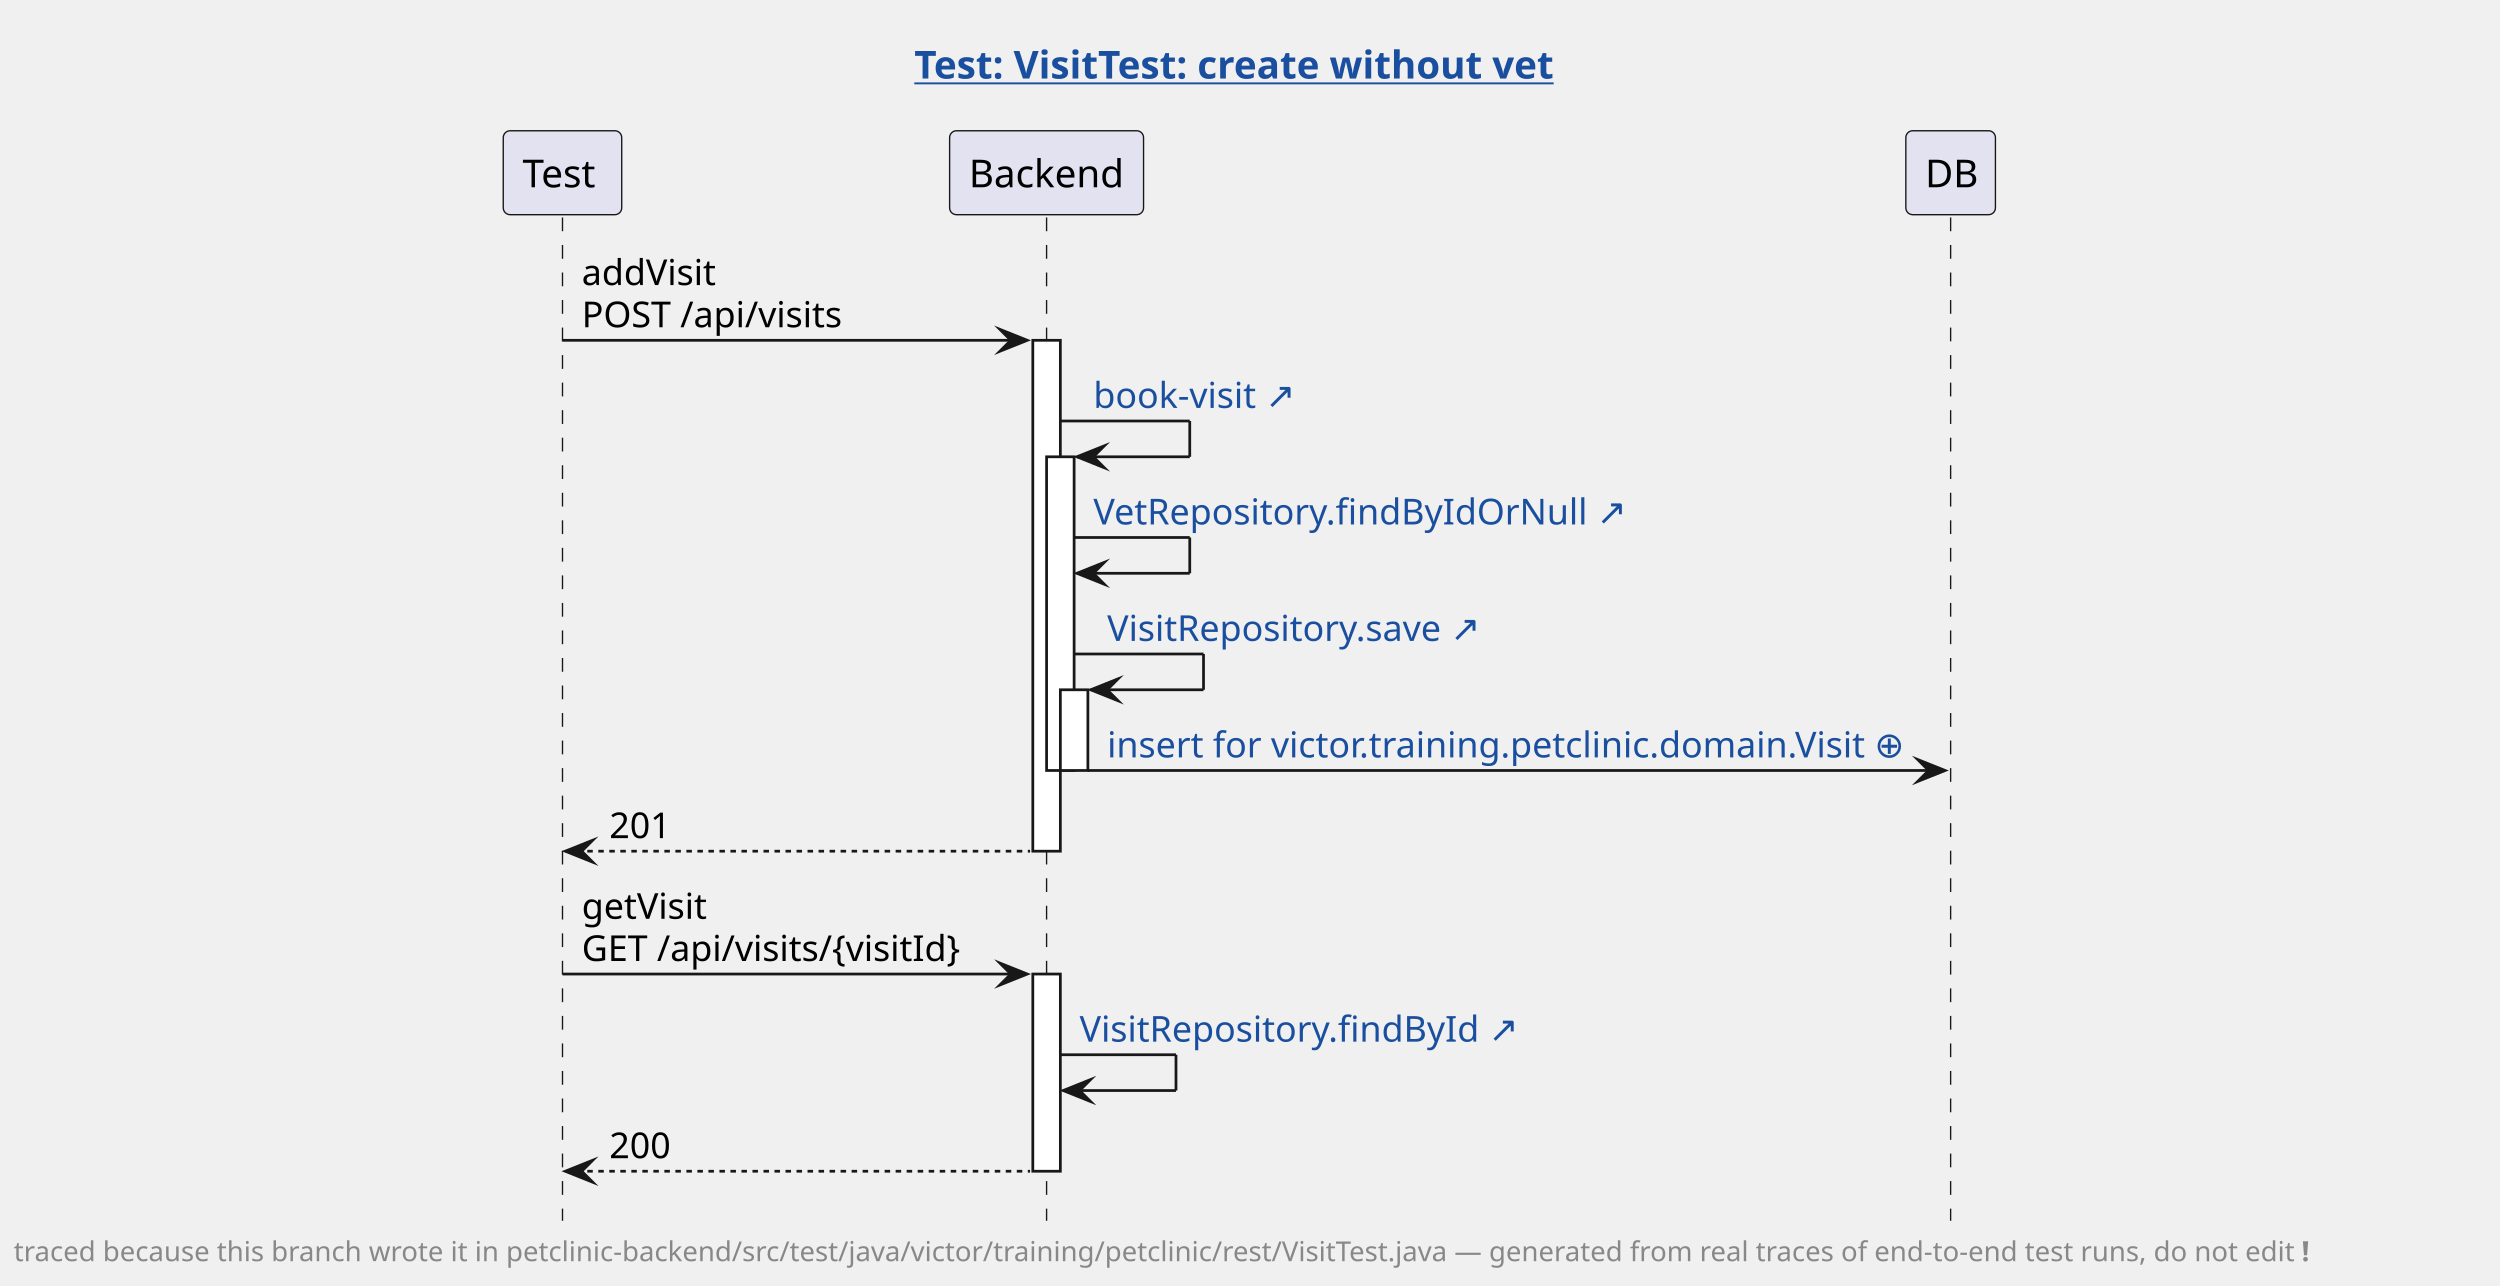
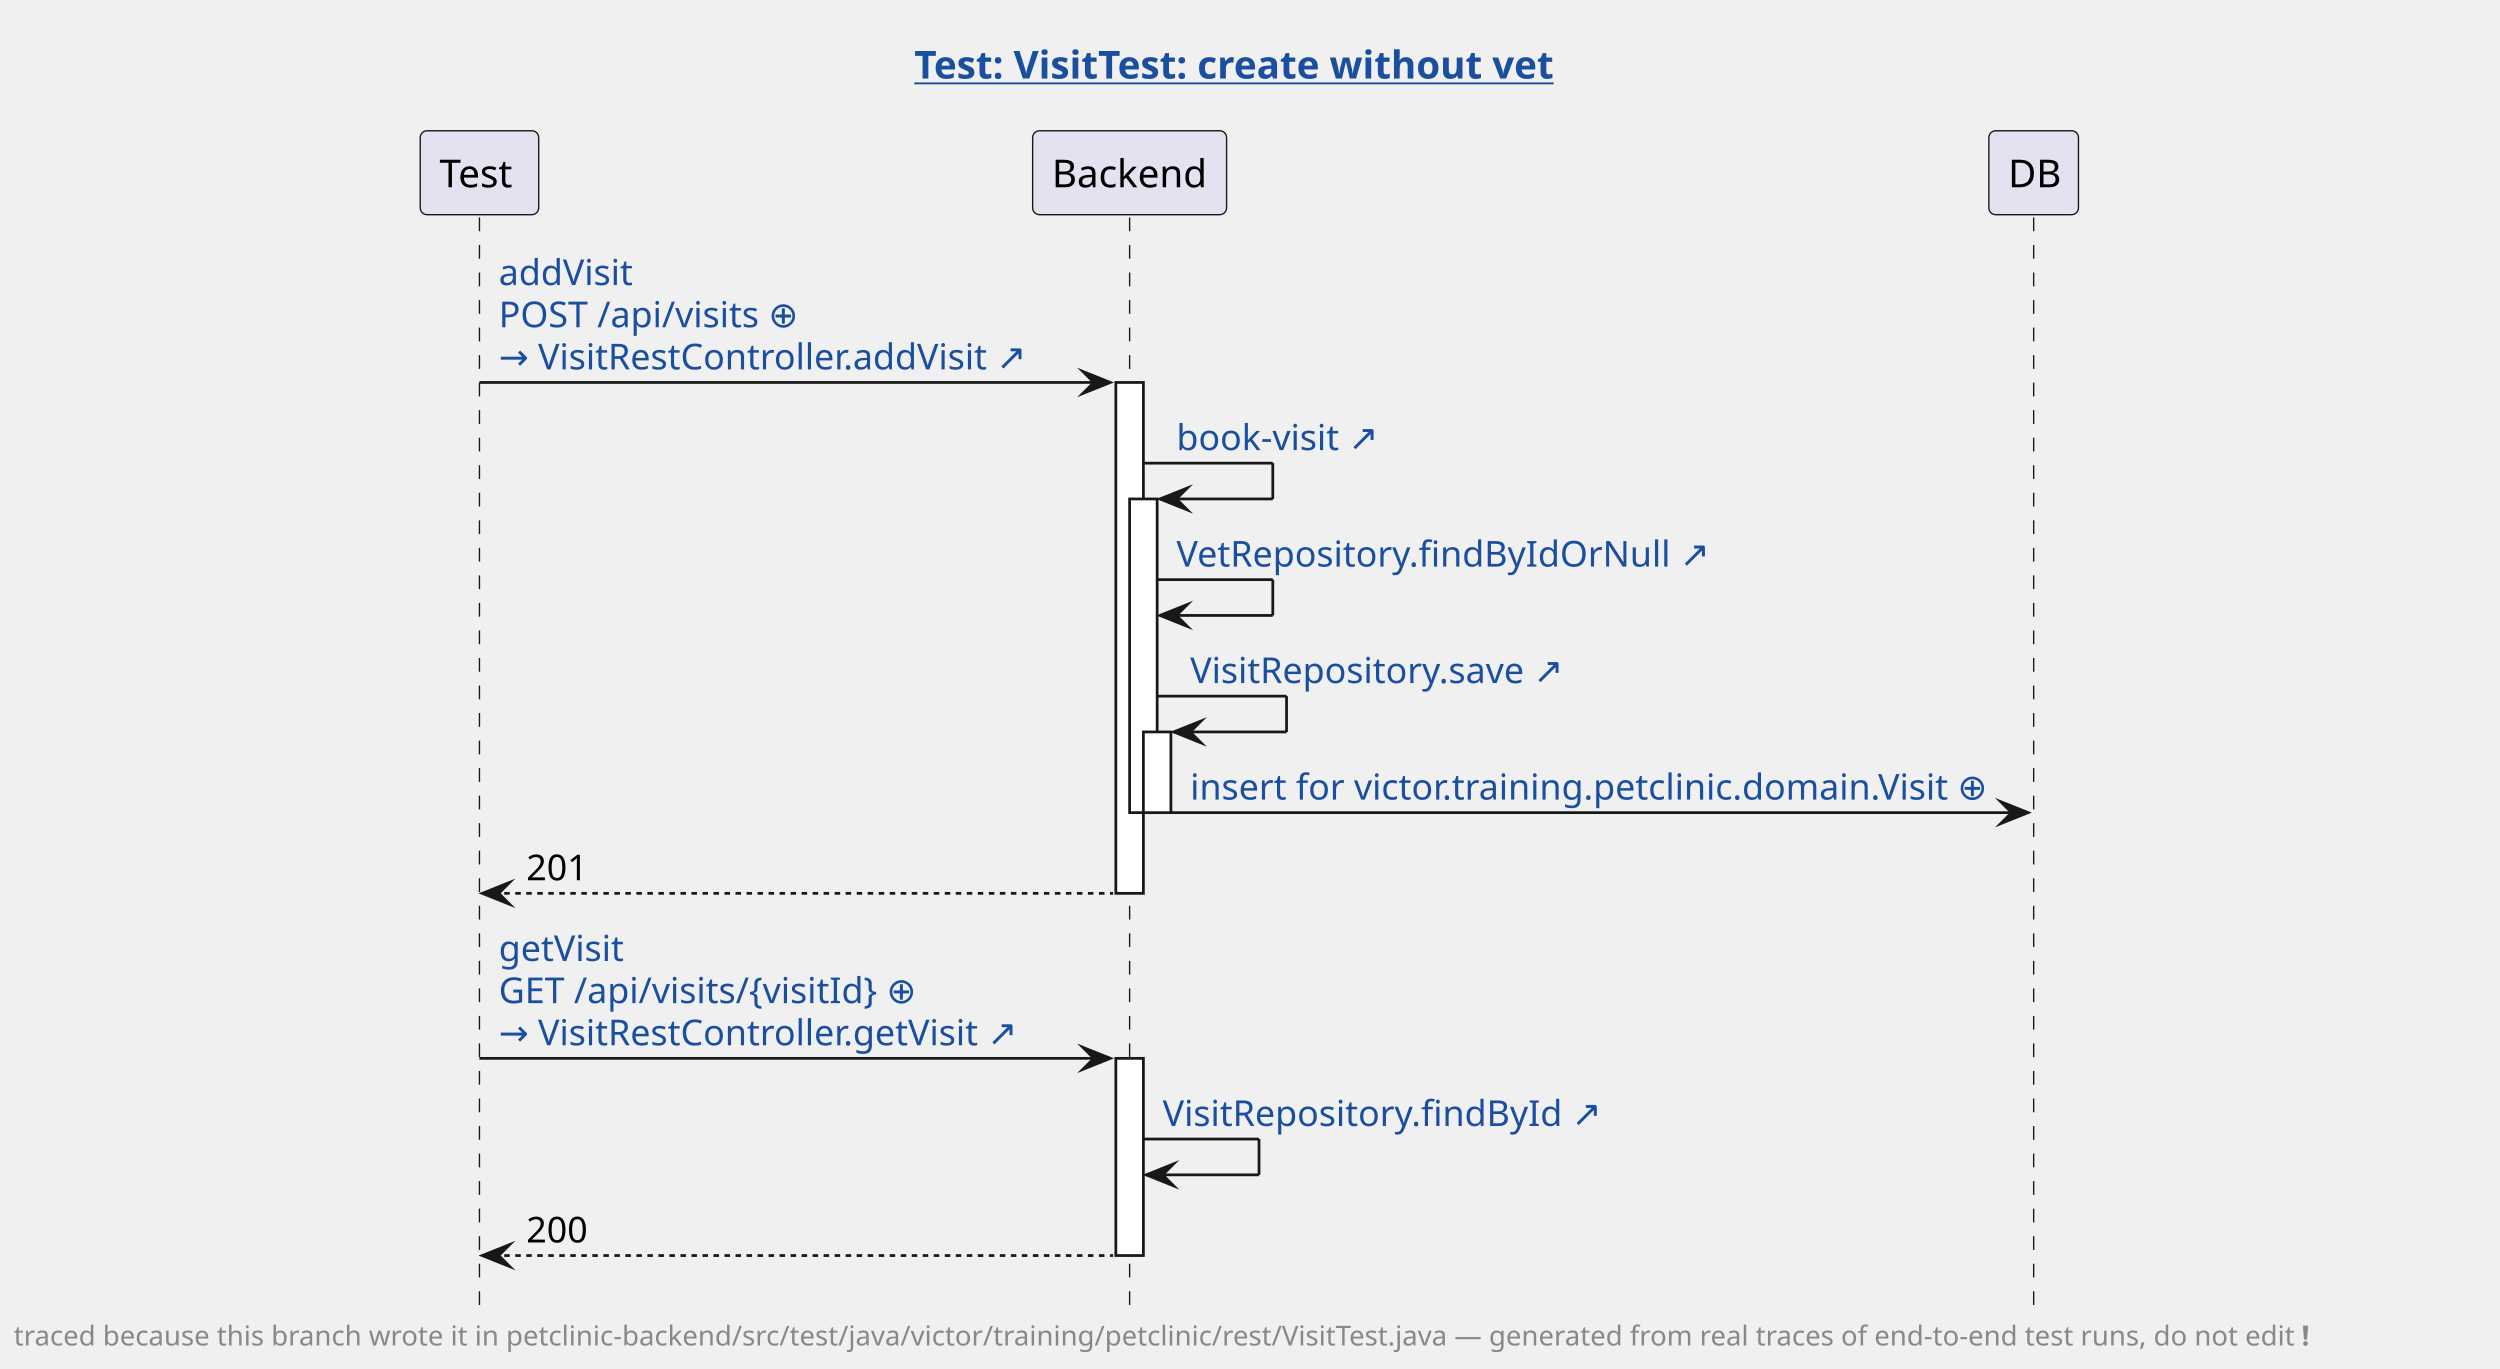
- <svg xmlns="http://www.w3.org/2000/svg" xmlns:xlink="http://www.w3.org/1999/xlink" version="1.1" data-diagram-type="SEQUENCE" style="width:908px;height:467px;background:#FFFFFF;" width="908px" height="467px" viewBox="0 0 908 467" zoomAndPan="magnify" preserveAspectRatio="none" contentStyleType="text/css">
+ <svg xmlns="http://www.w3.org/2000/svg" xmlns:xlink="http://www.w3.org/1999/xlink" version="1.1" data-diagram-type="SEQUENCE" style="width:908px;height:497px;background:#FFFFFF;" width="908px" height="497px" viewBox="0 0 908 497" zoomAndPan="magnify" preserveAspectRatio="none" contentStyleType="text/css">
  <defs />
  <g font-family="sans-serif" lengthAdjust="spacing">
    <g class="title" data-source-line="7">
      <a target="_top" href="src://petclinic-backend/src/test/java/victor/training/petclinic/rest/VisitTest.java:256" xlink:href="src://petclinic-backend/src/test/java/victor/training/petclinic/rest/VisitTest.java:256" xlink:type="simple" xlink:actuate="onRequest" xlink:show="new" title="Click to open the test" xlink:title="Click to open the test">
        <text x="332.075" y="28.535" fill="#1A4FA0" font-size="14" textLength="242.375" font-weight="700" text-decoration="underline">Test: VisitTest: create without vet</text>
      </a>
    </g>
    <g class="participant-lifeline" data-qualified-name="Test" data-entity-uid="part1" id="part1-lifeline" data-source-line="9">
      <g>
-         <rect x="200.798" y="78.977" width="8" height="364.416" fill="#000" fill-opacity="0" />
-         <line x1="204.298" y1="78.977" x2="204.298" y2="443.393" style="stroke:#181818;stroke-width:0.5;stroke-dasharray:5,5;" />
+         <rect x="170.64" y="78.977" width="8" height="395.037" fill="#000" fill-opacity="0" />
+         <line x1="174.14" y1="78.977" x2="174.14" y2="474.014" style="stroke:#181818;stroke-width:0.5;stroke-dasharray:5,5;" />
      </g>
    </g>
    <g class="participant-lifeline" data-qualified-name="Backend" data-entity-uid="part2" id="part2-lifeline" data-source-line="10">
      <g>
-         <rect x="376.619" y="78.977" width="8" height="364.416" fill="#000" fill-opacity="0" />
-         <line x1="380.119" y1="78.977" x2="380.119" y2="443.393" style="stroke:#181818;stroke-width:0.5;stroke-dasharray:5,5;" />
+         <rect x="406.777" y="78.977" width="8" height="395.037" fill="#000" fill-opacity="0" />
+         <line x1="410.277" y1="78.977" x2="410.277" y2="474.014" style="stroke:#181818;stroke-width:0.5;stroke-dasharray:5,5;" />
      </g>
    </g>
    <g>
-       <rect x="375.119" y="123.598" width="10" height="185.553" fill="#FFF" style="stroke:#181818;stroke-width:1;" />
+       <rect x="405.277" y="138.908" width="10" height="185.553" fill="#FFF" style="stroke:#181818;stroke-width:1;" />
    </g>
    <g>
-       <rect x="375.119" y="353.771" width="10" height="71.621" fill="#FFF" style="stroke:#181818;stroke-width:1;" />
+       <rect x="405.277" y="384.393" width="10" height="71.621" fill="#FFF" style="stroke:#181818;stroke-width:1;" />
    </g>
    <g>
-       <rect x="380.119" y="165.908" width="10" height="113.932" fill="#FFF" style="stroke:#181818;stroke-width:1;" />
+       <rect x="410.277" y="181.219" width="10" height="113.932" fill="#FFF" style="stroke:#181818;stroke-width:1;" />
    </g>
    <g>
-       <rect x="385.119" y="250.529" width="10" height="29.311" fill="#FFF" style="stroke:#181818;stroke-width:1;" />
+       <rect x="415.277" y="265.84" width="10" height="29.311" fill="#FFF" style="stroke:#181818;stroke-width:1;" />
    </g>
    <g class="participant-lifeline" data-qualified-name="DB" data-entity-uid="part3" id="part3-lifeline" data-source-line="11">
      <g>
-         <rect x="704.97" y="78.977" width="8" height="364.416" fill="#000" fill-opacity="0" />
-         <line x1="708.47" y1="78.977" x2="708.47" y2="443.393" style="stroke:#181818;stroke-width:0.5;stroke-dasharray:5,5;" />
+         <rect x="735.128" y="78.977" width="8" height="395.037" fill="#000" fill-opacity="0" />
+         <line x1="738.628" y1="78.977" x2="738.628" y2="474.014" style="stroke:#181818;stroke-width:0.5;stroke-dasharray:5,5;" />
      </g>
    </g>
    <g class="participant participant-head" data-qualified-name="Test" data-entity-uid="part1" id="part1-head" data-source-line="9">
-       <rect x="182.785" y="47.488" width="43.025" height="30.488" fill="#E2E2F0" style="stroke:#181818;stroke-width:0.5;" rx="2.5" ry="2.5" />
-       <text x="189.785" y="68.023" fill="#000" font-size="14" textLength="29.025">Test</text>
+       <rect x="152.628" y="47.488" width="43.025" height="30.488" fill="#E2E2F0" style="stroke:#181818;stroke-width:0.5;" rx="2.5" ry="2.5" />
+       <text x="159.628" y="68.023" fill="#000" font-size="14" textLength="29.025">Test</text>
    </g>
    <g class="participant participant-head" data-qualified-name="Backend" data-entity-uid="part2" id="part2-head" data-source-line="10">
-       <rect x="344.901" y="47.488" width="70.438" height="30.488" fill="#E2E2F0" style="stroke:#181818;stroke-width:0.5;" rx="2.5" ry="2.5" />
-       <text x="351.901" y="68.023" fill="#000" font-size="14" textLength="56.438">Backend</text>
+       <rect x="375.058" y="47.488" width="70.438" height="30.488" fill="#E2E2F0" style="stroke:#181818;stroke-width:0.5;" rx="2.5" ry="2.5" />
+       <text x="382.058" y="68.023" fill="#000" font-size="14" textLength="56.438">Backend</text>
    </g>
    <g class="participant participant-head" data-qualified-name="DB" data-entity-uid="part3" id="part3-head" data-source-line="11">
-       <rect x="692.201" y="47.488" width="32.539" height="30.488" fill="#E2E2F0" style="stroke:#181818;stroke-width:0.5;" rx="2.5" ry="2.5" />
-       <text x="699.201" y="68.023" fill="#000" font-size="14" textLength="18.539">DB</text>
+       <rect x="722.359" y="47.488" width="32.539" height="30.488" fill="#E2E2F0" style="stroke:#181818;stroke-width:0.5;" rx="2.5" ry="2.5" />
+       <text x="729.359" y="68.023" fill="#000" font-size="14" textLength="18.539">DB</text>
    </g>
    <g class="message" data-entity-1="part1" data-entity-2="part2" id="msg1" data-source-line="12">
-       <polygon points="363.119,119.598,373.119,123.598,363.119,127.598,367.119,123.598" fill="#181818" style="stroke:#181818;stroke-width:1;stroke-linejoin:miter;stroke-miterlimit:10;" />
-       <line x1="204.298" y1="123.598" x2="369.119" y2="123.598" style="stroke:#181818;stroke-width:1;" />
-       <text x="211.298" y="103.545" fill="#000" font-size="13" textLength="51.048">addVisit</text>
-       <text x="211.298" y="118.855" fill="#000" font-size="13" textLength="101.734">POST /api/visits</text>
+       <polygon points="393.277,134.908,403.277,138.908,393.277,142.908,397.277,138.908" fill="#181818" style="stroke:#181818;stroke-width:1;stroke-linejoin:miter;stroke-miterlimit:10;" />
+       <line x1="174.14" y1="138.908" x2="399.277" y2="138.908" style="stroke:#181818;stroke-width:1;" />
+       <a target="_top" href="genseq://0rymiqj" xlink:href="genseq://0rymiqj" xlink:type="simple" xlink:actuate="onRequest" xlink:show="new" title="Click for the request as it was sent" xlink:title="Click for the request as it was sent">
+         <text x="181.14" y="103.545" fill="#1A4FA0" font-size="13" textLength="51.048">addVisit</text>
+       </a>
+       <a target="_top" href="genseq://0rymiqj" xlink:href="genseq://0rymiqj" xlink:type="simple" xlink:actuate="onRequest" xlink:show="new" title="Click for the request as it was sent" xlink:title="Click for the request as it was sent">
+         <text x="181.14" y="118.855" fill="#1A4FA0" font-size="13" textLength="115.254">POST /api/visits ⊕</text>
+       </a>
+       <a target="_top" href="src://petclinic-backend/src/main/java/victor/training/petclinic/rest/VisitRestController.java:59" xlink:href="src://petclinic-backend/src/main/java/victor/training/petclinic/rest/VisitRestController.java:59" xlink:type="simple" xlink:actuate="onRequest" xlink:show="new" title="Click to open VisitRestController.addVisit" xlink:title="Click to open VisitRestController.addVisit">
+         <text x="181.14" y="134.166" fill="#1A4FA0" font-size="13" textLength="207.137">→ VisitRestController.addVisit ↗</text>
+       </a>
    </g>
    <g class="message" data-entity-1="part2" data-entity-2="part2" id="msg2" data-source-line="14">
-       <line x1="385.119" y1="152.908" x2="432.119" y2="152.908" style="stroke:#181818;stroke-width:1;" />
-       <line x1="432.119" y1="152.908" x2="432.119" y2="165.908" style="stroke:#181818;stroke-width:1;" />
-       <line x1="391.119" y1="165.908" x2="432.119" y2="165.908" style="stroke:#181818;stroke-width:1;" />
-       <polygon points="401.119,161.908,391.119,165.908,401.119,169.908,397.119,165.908" fill="#181818" style="stroke:#181818;stroke-width:1;stroke-linejoin:miter;stroke-miterlimit:10;" />
+       <line x1="415.277" y1="168.219" x2="462.277" y2="168.219" style="stroke:#181818;stroke-width:1;" />
+       <line x1="462.277" y1="168.219" x2="462.277" y2="181.219" style="stroke:#181818;stroke-width:1;" />
+       <line x1="421.277" y1="181.219" x2="462.277" y2="181.219" style="stroke:#181818;stroke-width:1;" />
+       <polygon points="431.277,177.219,421.277,181.219,431.277,185.219,427.277,181.219" fill="#181818" style="stroke:#181818;stroke-width:1;stroke-linejoin:miter;stroke-miterlimit:10;" />
      <a target="_top" href="src://petclinic-backend/src/main/java/victor/training/petclinic/rest/VisitRestController.java:72" xlink:href="src://petclinic-backend/src/main/java/victor/training/petclinic/rest/VisitRestController.java:72" xlink:type="simple" xlink:actuate="onRequest" xlink:show="new" title="Click to open VisitRestController.bookVisit" xlink:title="Click to open VisitRestController.bookVisit">
-         <text x="397.119" y="148.166" fill="#1A4FA0" font-size="13" textLength="82.12">book-visit ↗</text>
+         <text x="427.277" y="163.477" fill="#1A4FA0" font-size="13" textLength="82.12">book-visit ↗</text>
      </a>
    </g>
    <g class="message" data-entity-1="part2" data-entity-2="part2" id="msg3" data-source-line="16">
-       <line x1="390.119" y1="195.219" x2="432.119" y2="195.219" style="stroke:#181818;stroke-width:1;" />
-       <line x1="432.119" y1="195.219" x2="432.119" y2="208.219" style="stroke:#181818;stroke-width:1;" />
-       <line x1="391.119" y1="208.219" x2="432.119" y2="208.219" style="stroke:#181818;stroke-width:1;" />
-       <polygon points="401.119,204.219,391.119,208.219,401.119,212.219,397.119,208.219" fill="#181818" style="stroke:#181818;stroke-width:1;stroke-linejoin:miter;stroke-miterlimit:10;" />
+       <line x1="420.277" y1="210.529" x2="462.277" y2="210.529" style="stroke:#181818;stroke-width:1;" />
+       <line x1="462.277" y1="210.529" x2="462.277" y2="223.529" style="stroke:#181818;stroke-width:1;" />
+       <line x1="421.277" y1="223.529" x2="462.277" y2="223.529" style="stroke:#181818;stroke-width:1;" />
+       <polygon points="431.277,219.529,421.277,223.529,431.277,227.529,427.277,223.529" fill="#181818" style="stroke:#181818;stroke-width:1;stroke-linejoin:miter;stroke-miterlimit:10;" />
      <a target="_top" href="src://petclinic-backend/src/main/java/victor/training/petclinic/repository/VetRepository.java:19" xlink:href="src://petclinic-backend/src/main/java/victor/training/petclinic/repository/VetRepository.java:19" xlink:type="simple" xlink:actuate="onRequest" xlink:show="new" title="Click to open VetRepository.findByIdOrNull" xlink:title="Click to open VetRepository.findByIdOrNull">
-         <text x="397.119" y="190.477" fill="#1A4FA0" font-size="13" textLength="200.396">VetRepository.findByIdOrNull ↗</text>
+         <text x="427.277" y="205.787" fill="#1A4FA0" font-size="13" textLength="200.396">VetRepository.findByIdOrNull ↗</text>
      </a>
    </g>
    <g class="message" data-entity-1="part2" data-entity-2="part2" id="msg4" data-source-line="17">
-       <line x1="390.119" y1="237.529" x2="437.119" y2="237.529" style="stroke:#181818;stroke-width:1;" />
-       <line x1="437.119" y1="237.529" x2="437.119" y2="250.529" style="stroke:#181818;stroke-width:1;" />
-       <line x1="396.119" y1="250.529" x2="437.119" y2="250.529" style="stroke:#181818;stroke-width:1;" />
-       <polygon points="406.119,246.529,396.119,250.529,406.119,254.529,402.119,250.529" fill="#181818" style="stroke:#181818;stroke-width:1;stroke-linejoin:miter;stroke-miterlimit:10;" />
+       <line x1="420.277" y1="252.84" x2="467.277" y2="252.84" style="stroke:#181818;stroke-width:1;" />
+       <line x1="467.277" y1="252.84" x2="467.277" y2="265.84" style="stroke:#181818;stroke-width:1;" />
+       <line x1="426.277" y1="265.84" x2="467.277" y2="265.84" style="stroke:#181818;stroke-width:1;" />
+       <polygon points="436.277,261.84,426.277,265.84,436.277,269.84,432.277,265.84" fill="#181818" style="stroke:#181818;stroke-width:1;stroke-linejoin:miter;stroke-miterlimit:10;" />
      <a target="_top" href="src://petclinic-backend/src/main/java/victor/training/petclinic/repository/VisitRepository.java:14" xlink:href="src://petclinic-backend/src/main/java/victor/training/petclinic/repository/VisitRepository.java:14" xlink:type="simple" xlink:actuate="onRequest" xlink:show="new" title="Click to open VisitRepository.save" xlink:title="Click to open VisitRepository.save">
-         <text x="402.119" y="232.787" fill="#1A4FA0" font-size="13" textLength="143.482">VisitRepository.save ↗</text>
+         <text x="432.277" y="248.098" fill="#1A4FA0" font-size="13" textLength="143.482">VisitRepository.save ↗</text>
      </a>
    </g>
    <g class="message" data-entity-1="part2" data-entity-2="part3" id="msg5" data-source-line="19">
-       <polygon points="696.47,275.84,706.47,279.84,696.47,283.84,700.47,279.84" fill="#181818" style="stroke:#181818;stroke-width:1;stroke-linejoin:miter;stroke-miterlimit:10;" />
-       <line x1="395.119" y1="279.84" x2="702.47" y2="279.84" style="stroke:#181818;stroke-width:1;" />
-       <a target="_top" href="genseq://0eap25x" xlink:href="genseq://0eap25x" xlink:type="simple" xlink:actuate="onRequest" xlink:show="new" title="Click for the statement behind this call" xlink:title="Click for the statement behind this call">
-         <text x="402.119" y="275.098" fill="#1A4FA0" font-size="13" textLength="304.351">insert for victor.training.petclinic.domain.Visit ⊕</text>
+       <polygon points="726.628,291.15,736.628,295.15,726.628,299.15,730.628,295.15" fill="#181818" style="stroke:#181818;stroke-width:1;stroke-linejoin:miter;stroke-miterlimit:10;" />
+       <line x1="425.277" y1="295.15" x2="732.628" y2="295.15" style="stroke:#181818;stroke-width:1;" />
+       <a target="_top" href="genseq://1k65kuu" xlink:href="genseq://1k65kuu" xlink:type="simple" xlink:actuate="onRequest" xlink:show="new" title="Click for the statement behind this call" xlink:title="Click for the statement behind this call">
+         <text x="432.277" y="290.408" fill="#1A4FA0" font-size="13" textLength="304.351">insert for victor.training.petclinic.domain.Visit ⊕</text>
      </a>
    </g>
    <g class="message" data-entity-1="part2" data-entity-2="part1" id="msg6" data-source-line="22">
-       <polygon points="215.298,305.15,205.298,309.15,215.298,313.15,211.298,309.15" fill="#181818" style="stroke:#181818;stroke-width:1;stroke-linejoin:miter;stroke-miterlimit:10;" />
-       <line x1="209.298" y1="309.15" x2="374.119" y2="309.15" style="stroke:#181818;stroke-width:1;stroke-dasharray:2,2;" />
-       <text x="221.298" y="304.408" fill="#000" font-size="13" textLength="24.661">201</text>
+       <polygon points="185.14,320.461,175.14,324.461,185.14,328.461,181.14,324.461" fill="#181818" style="stroke:#181818;stroke-width:1;stroke-linejoin:miter;stroke-miterlimit:10;" />
+       <line x1="179.14" y1="324.461" x2="404.277" y2="324.461" style="stroke:#181818;stroke-width:1;stroke-dasharray:2,2;" />
+       <text x="191.14" y="319.719" fill="#000" font-size="13" textLength="24.661">201</text>
    </g>
    <g class="message" data-entity-1="part1" data-entity-2="part2" id="msg7" data-source-line="24">
-       <polygon points="363.119,349.771,373.119,353.771,363.119,357.771,367.119,353.771" fill="#181818" style="stroke:#181818;stroke-width:1;stroke-linejoin:miter;stroke-miterlimit:10;" />
-       <line x1="204.298" y1="353.771" x2="369.119" y2="353.771" style="stroke:#181818;stroke-width:1;" />
-       <text x="211.298" y="333.719" fill="#000" font-size="13" textLength="47.715">getVisit</text>
-       <text x="211.298" y="349.029" fill="#000" font-size="13" textLength="146.821">GET /api/visits/{visitId}</text>
+       <polygon points="393.277,380.393,403.277,384.393,393.277,388.393,397.277,384.393" fill="#181818" style="stroke:#181818;stroke-width:1;stroke-linejoin:miter;stroke-miterlimit:10;" />
+       <line x1="174.14" y1="384.393" x2="399.277" y2="384.393" style="stroke:#181818;stroke-width:1;" />
+       <a target="_top" href="genseq://1bi9ngw" xlink:href="genseq://1bi9ngw" xlink:type="simple" xlink:actuate="onRequest" xlink:show="new" title="Click for the request as it was sent" xlink:title="Click for the request as it was sent">
+         <text x="181.14" y="349.029" fill="#1A4FA0" font-size="13" textLength="47.715">getVisit</text>
+       </a>
+       <a target="_top" href="genseq://1bi9ngw" xlink:href="genseq://1bi9ngw" xlink:type="simple" xlink:actuate="onRequest" xlink:show="new" title="Click for the request as it was sent" xlink:title="Click for the request as it was sent">
+         <text x="181.14" y="364.34" fill="#1A4FA0" font-size="13" textLength="160.342">GET /api/visits/{visitId} ⊕</text>
+       </a>
+       <a target="_top" href="src://petclinic-backend/src/main/java/victor/training/petclinic/rest/VisitRestController.java:53" xlink:href="src://petclinic-backend/src/main/java/victor/training/petclinic/rest/VisitRestController.java:53" xlink:type="simple" xlink:actuate="onRequest" xlink:show="new" title="Click to open VisitRestController.getVisit" xlink:title="Click to open VisitRestController.getVisit">
+         <text x="181.14" y="379.65" fill="#1A4FA0" font-size="13" textLength="203.804">→ VisitRestController.getVisit ↗</text>
+       </a>
    </g>
    <g class="message" data-entity-1="part2" data-entity-2="part2" id="msg8" data-source-line="26">
-       <line x1="385.119" y1="383.082" x2="427.119" y2="383.082" style="stroke:#181818;stroke-width:1;" />
-       <line x1="427.119" y1="383.082" x2="427.119" y2="396.082" style="stroke:#181818;stroke-width:1;" />
-       <line x1="386.119" y1="396.082" x2="427.119" y2="396.082" style="stroke:#181818;stroke-width:1;" />
-       <polygon points="396.119,392.082,386.119,396.082,396.119,400.082,392.119,396.082" fill="#181818" style="stroke:#181818;stroke-width:1;stroke-linejoin:miter;stroke-miterlimit:10;" />
+       <line x1="415.277" y1="413.703" x2="457.277" y2="413.703" style="stroke:#181818;stroke-width:1;" />
+       <line x1="457.277" y1="413.703" x2="457.277" y2="426.703" style="stroke:#181818;stroke-width:1;" />
+       <line x1="416.277" y1="426.703" x2="457.277" y2="426.703" style="stroke:#181818;stroke-width:1;" />
+       <polygon points="426.277,422.703,416.277,426.703,426.277,430.703,422.277,426.703" fill="#181818" style="stroke:#181818;stroke-width:1;stroke-linejoin:miter;stroke-miterlimit:10;" />
      <a target="_top" href="src://petclinic-backend/src/main/java/victor/training/petclinic/repository/VisitRepository.java:12" xlink:href="src://petclinic-backend/src/main/java/victor/training/petclinic/repository/VisitRepository.java:12" xlink:type="simple" xlink:actuate="onRequest" xlink:show="new" title="Click to open VisitRepository.findById" xlink:title="Click to open VisitRepository.findById">
-         <text x="392.119" y="378.34" fill="#1A4FA0" font-size="13" textLength="166.689">VisitRepository.findById ↗</text>
+         <text x="422.277" y="408.961" fill="#1A4FA0" font-size="13" textLength="166.689">VisitRepository.findById ↗</text>
      </a>
    </g>
    <g class="message" data-entity-1="part2" data-entity-2="part1" id="msg9" data-source-line="27">
-       <polygon points="215.298,421.393,205.298,425.393,215.298,429.393,211.298,425.393" fill="#181818" style="stroke:#181818;stroke-width:1;stroke-linejoin:miter;stroke-miterlimit:10;" />
-       <line x1="209.298" y1="425.393" x2="374.119" y2="425.393" style="stroke:#181818;stroke-width:1;stroke-dasharray:2,2;" />
-       <text x="221.298" y="420.65" fill="#000" font-size="13" textLength="24.661">200</text>
+       <polygon points="185.14,452.014,175.14,456.014,185.14,460.014,181.14,456.014" fill="#181818" style="stroke:#181818;stroke-width:1;stroke-linejoin:miter;stroke-miterlimit:10;" />
+       <line x1="179.14" y1="456.014" x2="404.277" y2="456.014" style="stroke:#181818;stroke-width:1;stroke-dasharray:2,2;" />
+       <text x="191.14" y="451.271" fill="#000" font-size="13" textLength="24.661">200</text>
    </g>
    <g class="footer" data-source-line="8">
-       <text x="5" y="458.061" fill="#888" font-size="10" textLength="896.525">traced because this branch wrote it in petclinic-backend/src/test/java/victor/training/petclinic/rest/VisitTest.java — generated from real traces of end-to-end test runs, do not edit ❗</text>
+       <text x="5" y="488.682" fill="#888" font-size="10" textLength="896.525">traced because this branch wrote it in petclinic-backend/src/test/java/victor/training/petclinic/rest/VisitTest.java — generated from real traces of end-to-end test runs, do not edit ❗</text>
    </g>
  </g>
</svg>
